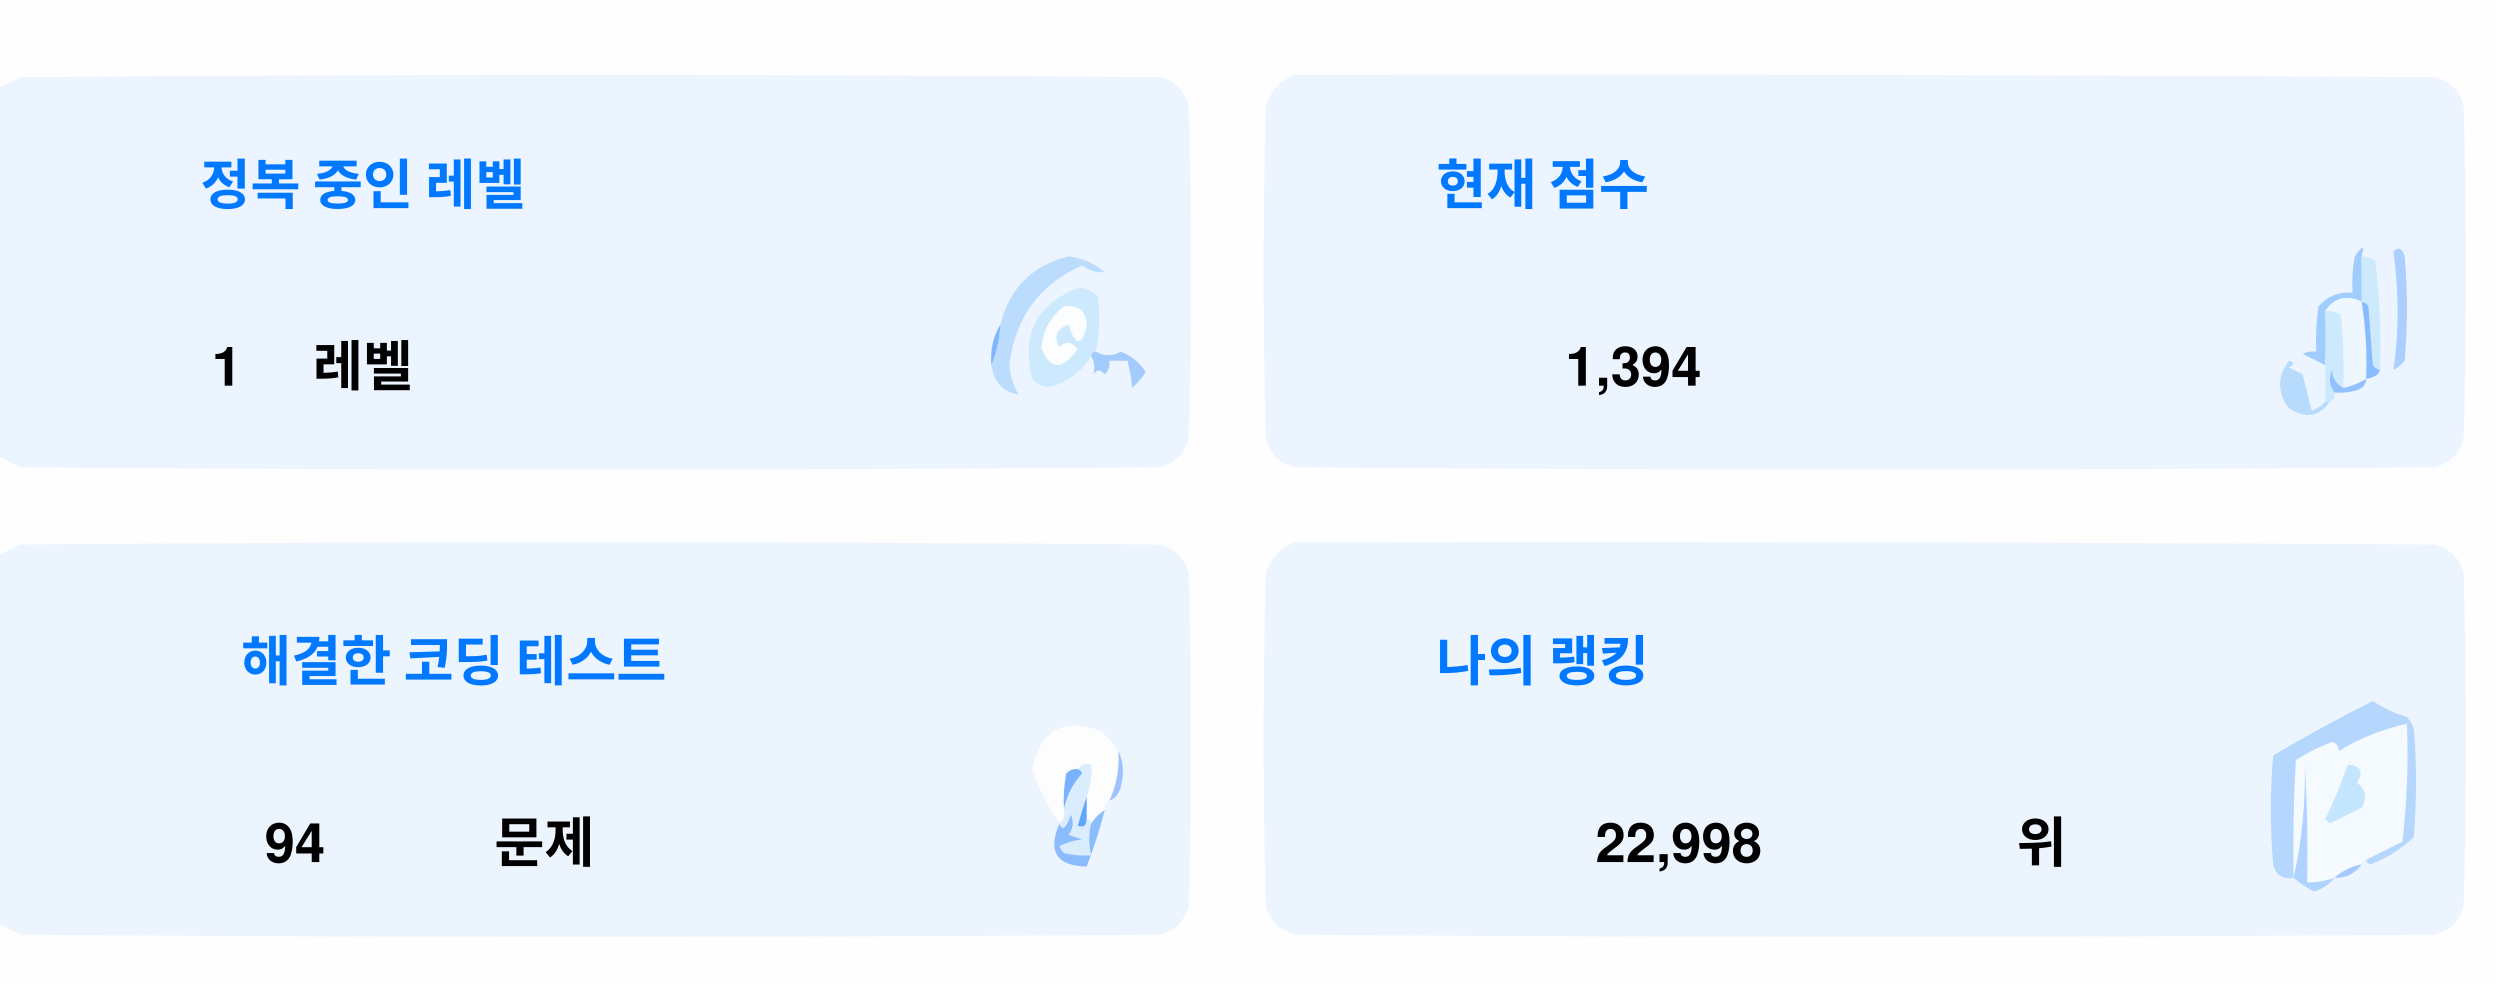
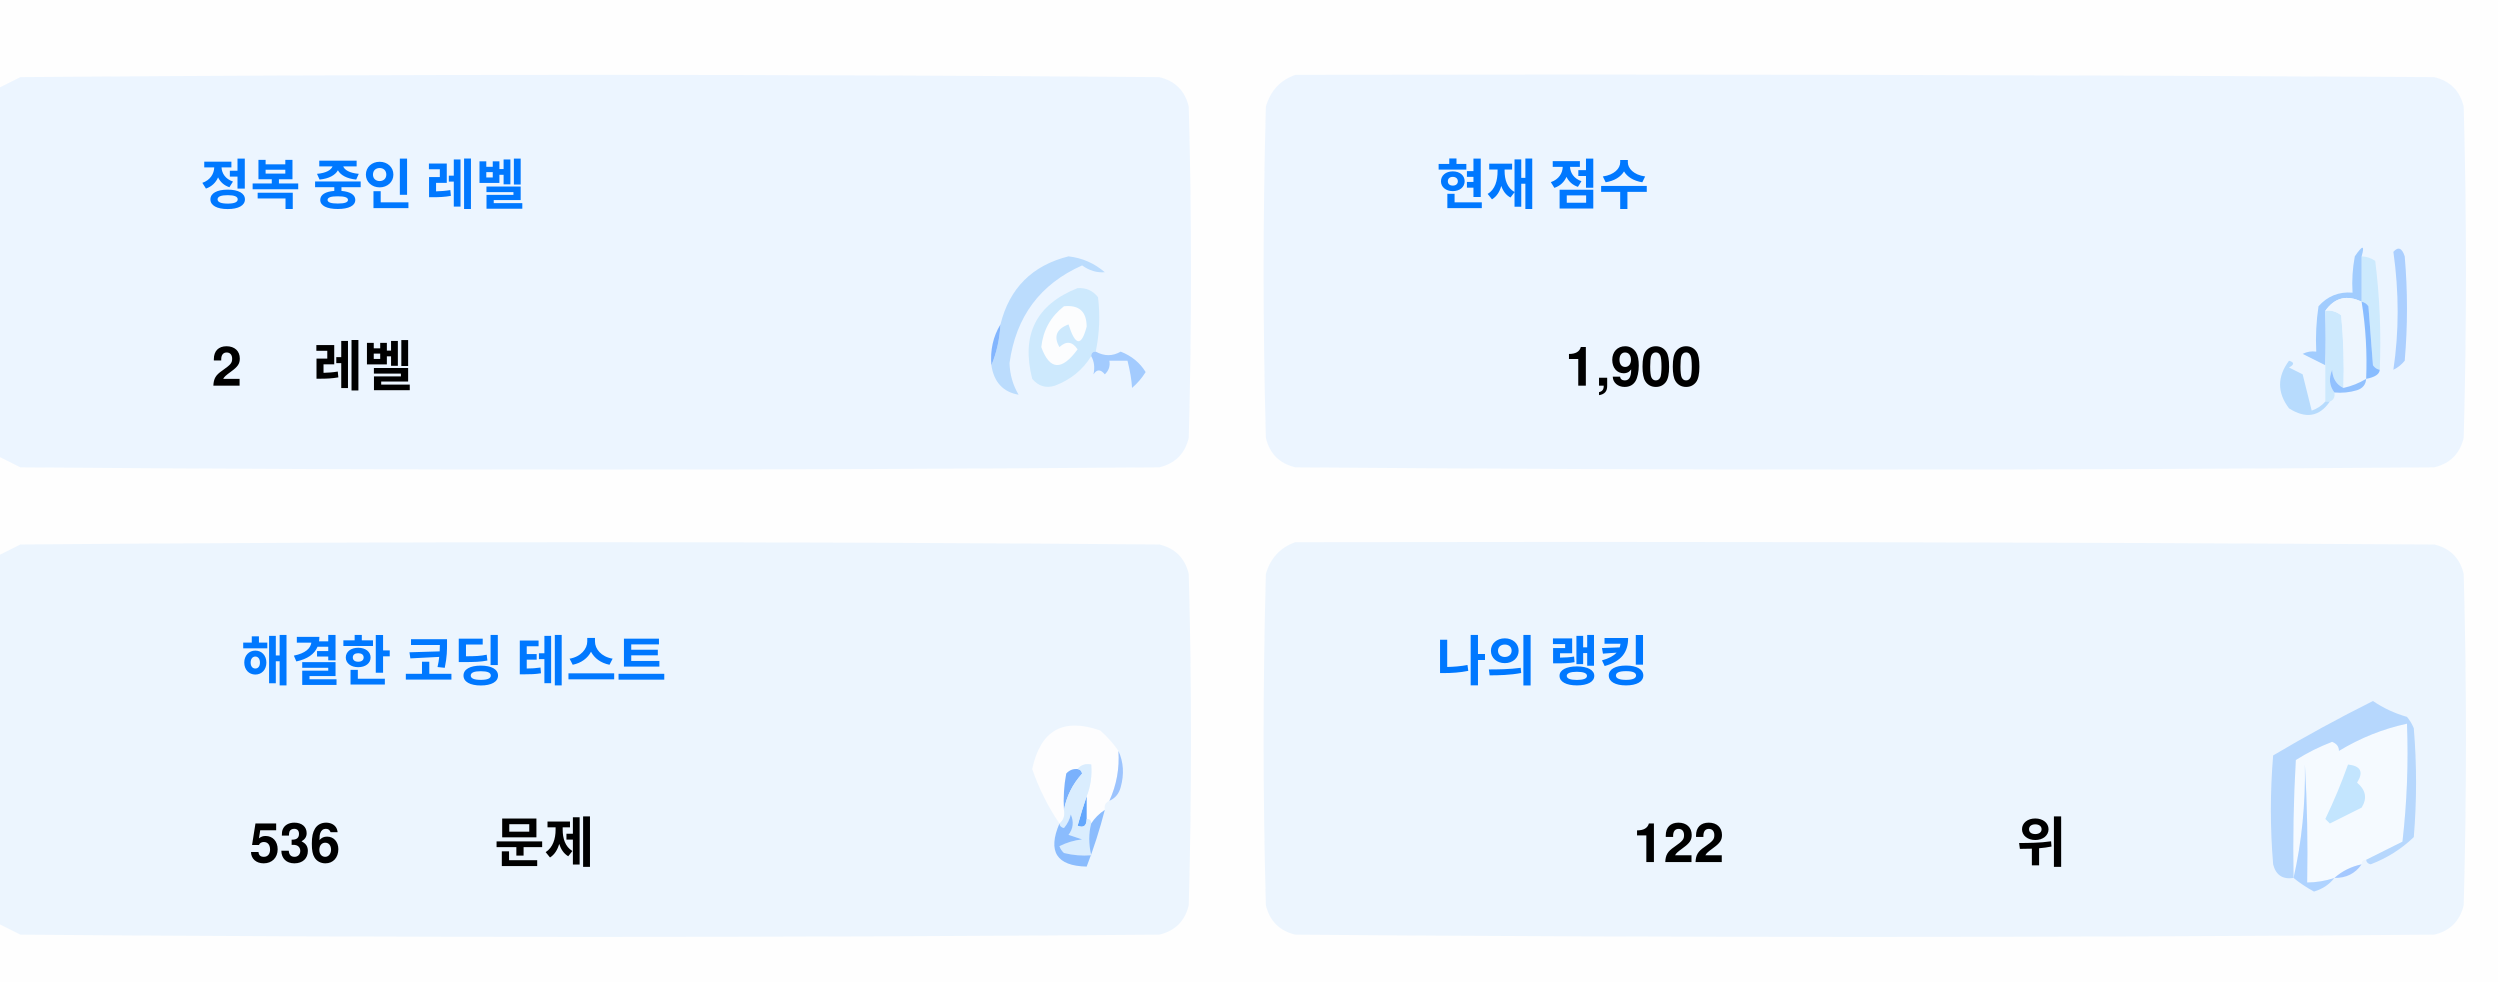
<svg xmlns="http://www.w3.org/2000/svg" version="1.1" width="551px" height="217px" style="shape-rendering:geometricPrecision; text-rendering:geometricPrecision; image-rendering:optimizeQuality; fill-rule:evenodd; clip-rule:evenodd">
  <style>
            .title {
                color: #0078ff;
                font-size: 1rem;
                line-height: 1.5rem;
                font-weight: bold;
                font-family: -apple-system,BlinkMacSystemFont,Segoe UI,Helvetica,Arial,sans-serif,Apple Color Emoji,Segoe UI Emoji;
            }
        
            .desc {
                color: #0078ff;
                font-size: 2.5rem;
                font-weight: bold;
                line-height: 1.5rem;
                font-family: -apple-system,BlinkMacSystemFont,Segoe UI,Helvetica,Arial,sans-serif,Apple Color Emoji,Segoe UI Emoji;
            }
        
            .desc-2 {
                color: #0078ff;
                font-size: 1rem;
                font-weight: bold;
                line-height: 1.5rem;
                font-family: -apple-system,BlinkMacSystemFont,Segoe UI,Helvetica,Arial,sans-serif,Apple Color Emoji,Segoe UI Emoji;
            }
        
            .text, .desc {
                animation: twinkling 4s ease-in-out infinite;
            }
        
            @keyframes twinkling {
                40% { opacity: 1; }
                50% { opacity: 0.5; }
                60% { opacity: 1; }
                70% { opacity: 0.5; }
                80% { opacity: 1; }
            };
        </style>
  <g>
    <path style="opacity:1" fill="#fefefe" d="M -0.5,-0.5 C 183.167,-0.5 366.833,-0.5 550.5,-0.5C 550.5,71.833 550.5,144.167 550.5,216.5C 366.833,216.5 183.167,216.5 -0.5,216.5C -0.5,212.167 -0.5,207.833 -0.5,203.5C 1.14,204.32 2.807,205.153 4.5,206C 88.167,206.667 171.833,206.667 255.5,206C 259,205.167 261.167,203 262,199.5C 262.667,175.167 262.667,150.833 262,126.5C 261.167,123 259,120.833 255.5,120C 171.833,119.333 88.167,119.333 4.5,120C 2.807,120.847 1.14,121.68 -0.5,122.5C -0.5,115.167 -0.5,107.833 -0.5,100.5C 1.14,101.32 2.807,102.153 4.5,103C 88.167,103.667 171.833,103.667 255.5,103C 259,102.167 261.167,100 262,96.5C 262.667,72.167 262.667,47.833 262,23.5C 261.167,20 259,17.833 255.5,17C 171.833,16.333 88.167,16.333 4.5,17C 2.807,17.847 1.14,18.68 -0.5,19.5C -0.5,12.833 -0.5,6.167 -0.5,-0.5 Z" />
  </g>
  <g>
    <path style="opacity:1" fill="#ecf5ff" d="M -0.5,100.5 C -0.5,73.5 -0.5,46.5 -0.5,19.5C 1.14,18.68 2.807,17.847 4.5,17C 88.167,16.333 171.833,16.333 255.5,17C 259,17.833 261.167,20 262,23.5C 262.667,47.833 262.667,72.167 262,96.5C 261.167,100 259,102.167 255.5,103C 171.833,103.667 88.167,103.667 4.5,103C 2.807,102.153 1.14,101.32 -0.5,100.5 Z" />
  </g>
  <g>
    <path style="opacity:1" fill="#ecf5ff" d="M 285.5,16.5 C 369.167,16.333 452.834,16.5 536.5,17C 540,17.833 542.167,20 543,23.5C 543.667,47.833 543.667,72.167 543,96.5C 542.167,100 540,102.167 536.5,103C 452.833,103.667 369.167,103.667 285.5,103C 282,102.167 279.833,100 279,96.5C 278.333,72.167 278.333,47.833 279,23.5C 280.018,19.985 282.185,17.652 285.5,16.5 Z" />
  </g>
  <g>
    <path style="opacity:1" fill="#cdeafd" d="M 520.5,56.5 C 521.583,56.539 522.583,56.873 523.5,57.5C 524.498,65.472 524.831,73.472 524.5,81.5C 523.883,81.389 523.383,81.056 523,80.5C 522.667,76.167 522.333,71.833 522,67.5C 521.617,66.944 521.117,66.611 520.5,66.5C 520.5,63.167 520.5,59.833 520.5,56.5 Z" />
  </g>
  <g>
    <path style="opacity:1" fill="#abcfff" d="M 527.5,55.5 C 528.566,54.308 529.399,54.641 530,56.5C 530.667,64.167 530.667,71.833 530,79.5C 529.311,80.357 528.478,81.023 527.5,81.5C 528.758,73.08 528.758,64.414 527.5,55.5 Z" />
  </g>
  <g>
    <path style="opacity:1" fill="#bbdcfd" d="M 218.5,80.5 C 219.657,77.727 220.324,74.727 220.5,71.5C 222.49,63.51 227.49,58.51 235.5,56.5C 238.528,56.847 241.194,58.014 243.5,60C 241.744,60.141 240.078,59.641 238.5,58.5C 229.247,62.607 223.914,69.773 222.5,80C 222.565,82.526 223.232,84.859 224.5,87C 221.07,86.397 219.07,84.231 218.5,80.5 Z" />
  </g>
  <g>
    <path style="opacity:1" fill="#cde9fd" d="M 241.5,77.5 C 240.833,77.5 240.5,77.833 240.5,78.5C 238.628,81.529 235.961,83.695 232.5,85C 230.536,85.624 228.869,85.124 227.5,83.5C 225.021,73.791 228.354,67.124 237.5,63.5C 239.374,63.39 240.874,64.056 242,65.5C 242.497,69.524 242.331,73.524 241.5,77.5 Z" />
  </g>
  <g>
    <path style="opacity:1" fill="#fcfdfe" d="M 234.5,67.5 C 237.826,67.162 239.493,68.662 239.5,72C 238.334,76.434 237,76.267 235.5,71.5C 232.832,72.515 232.166,74.182 233.5,76.5C 235.017,75.089 236.351,75.256 237.5,77C 234.006,81.771 231.34,81.605 229.5,76.5C 229.904,72.771 231.571,69.771 234.5,67.5 Z" />
  </g>
  <g>
    <path style="opacity:1" fill="#a1ccfe" d="M 520.5,56.5 C 520.5,59.833 520.5,63.167 520.5,66.5C 517.238,64.922 514.572,65.589 512.5,68.5C 512.617,72.81 512.617,76.81 512.5,80.5C 510.86,79.68 509.193,78.847 507.5,78C 508.448,77.517 509.448,77.35 510.5,77.5C 510.335,74.15 510.502,70.817 511,67.5C 512.995,65.253 515.495,64.253 518.5,64.5C 518.336,61.813 518.503,59.146 519,56.5C 520.731,53.969 521.231,53.969 520.5,56.5 Z" />
  </g>
  <g>
    <path style="opacity:1" fill="#cde9fd" d="M 512.5,68.5 C 513.822,68.33 514.989,68.663 516,69.5C 516.499,74.823 516.666,80.156 516.5,85.5C 514.955,84.77 514.122,83.437 514,81.5C 513.22,83.387 513.387,85.054 514.5,86.5C 514.672,87.492 514.338,88.158 513.5,88.5C 513.167,88.5 512.833,88.5 512.5,88.5C 512.5,85.833 512.5,83.167 512.5,80.5C 512.617,76.81 512.617,72.81 512.5,68.5 Z" />
  </g>
  <g>
    <path style="opacity:1" fill="#eef6fe" d="M 520.5,66.5 C 521.407,72.106 521.74,77.773 521.5,83.5C 519.95,84.441 518.284,85.108 516.5,85.5C 516.666,80.156 516.499,74.823 516,69.5C 514.989,68.663 513.822,68.33 512.5,68.5C 514.572,65.589 517.238,64.922 520.5,66.5 Z" />
  </g>
  <g>
    <path style="opacity:1" fill="#88bcff" d="M 520.5,66.5 C 521.117,66.611 521.617,66.944 522,67.5C 522.333,71.833 522.667,76.167 523,80.5C 523.383,81.056 523.883,81.389 524.5,81.5C 524.445,82.469 523.445,83.136 521.5,83.5C 521.74,77.773 521.407,72.106 520.5,66.5 Z" />
  </g>
  <g>
    <path style="opacity:1" fill="#82b5fe" d="M 220.5,71.5 C 220.324,74.727 219.657,77.727 218.5,80.5C 218.215,77.171 218.882,74.171 220.5,71.5 Z" />
  </g>
  <g>
    <path style="opacity:1" fill="#a3cbfe" d="M 240.5,78.5 C 240.5,77.833 240.833,77.5 241.5,77.5C 243.391,78.536 245.224,78.536 247,77.5C 249.391,78.429 251.225,79.929 252.5,82C 251.681,83.319 250.681,84.486 249.5,85.5C 249.409,83.777 249.075,81.777 248.5,79.5C 247.167,79.5 245.833,79.5 244.5,79.5C 244.719,80.675 244.386,81.675 243.5,82.5C 242.575,81.359 241.741,81.359 241,82.5C 241.331,80.981 241.164,79.648 240.5,78.5 Z" />
  </g>
  <g>
    <path style="opacity:1" fill="#b7dbfd" d="M 512.5,88.5 C 512.833,88.5 513.167,88.5 513.5,88.5C 511.199,91.857 508.199,92.357 504.5,90C 501.872,86.535 501.872,83.035 504.5,79.5C 505.696,79.846 505.696,80.346 504.5,81C 505.5,81.5 506.5,82 507.5,82.5C 508.167,85.167 508.833,87.833 509.5,90.5C 510.739,90.058 511.739,89.391 512.5,88.5 Z" />
  </g>
  <g>
    <path style="opacity:1" fill="#92c1fe" d="M 516.5,85.5 C 518.284,85.108 519.95,84.441 521.5,83.5C 521.423,84.75 520.756,85.583 519.5,86C 517.866,86.493 516.199,86.66 514.5,86.5C 513.387,85.054 513.22,83.387 514,81.5C 514.122,83.437 514.955,84.77 516.5,85.5 Z" />
  </g>
  <g>
    <path style="opacity:1" fill="#ecf5fe" d="M -0.5,203.5 C -0.5,176.5 -0.5,149.5 -0.5,122.5C 1.14,121.68 2.807,120.847 4.5,120C 88.167,119.333 171.833,119.333 255.5,120C 259,120.833 261.167,123 262,126.5C 262.667,150.833 262.667,175.167 262,199.5C 261.167,203 259,205.167 255.5,206C 171.833,206.667 88.167,206.667 4.5,206C 2.807,205.153 1.14,204.32 -0.5,203.5 Z" />
  </g>
  <g>
    <path style="opacity:1" fill="#ecf5fe" d="M 285.5,119.5 C 369.167,119.333 452.834,119.5 536.5,120C 540,120.833 542.167,123 543,126.5C 543.667,150.833 543.667,175.167 543,199.5C 542.167,203 540,205.167 536.5,206C 452.833,206.667 369.167,206.667 285.5,206C 282,205.167 279.833,203 279,199.5C 278.333,175.167 278.333,150.833 279,126.5C 280.018,122.985 282.185,120.652 285.5,119.5 Z" />
  </g>
  <g>
    <path style="opacity:1" fill="#fdfdfe" d="M 246.5,165.5 C 246.758,169.367 246.092,173.034 244.5,176.5C 243.662,176.842 243.328,177.508 243.5,178.5C 242.272,179.306 241.272,180.306 240.5,181.5C 240.5,180.833 240.167,180.5 239.5,180.5C 239.5,178.833 239.5,177.167 239.5,175.5C 240.369,173.283 240.702,170.95 240.5,168.5C 239.209,168.263 238.209,168.596 237.5,169.5C 236.504,169.414 235.671,169.748 235,170.5C 234.503,173.146 234.336,175.813 234.5,178.5C 234.737,179.791 234.404,180.791 233.5,181.5C 230.986,177.806 228.986,173.806 227.5,169.5C 229.309,160.957 234.309,158.124 242.5,161C 244.07,162.397 245.404,163.897 246.5,165.5 Z" />
  </g>
  <g>
    <path style="opacity:1" fill="#f5faff" d="M 521.5,189.5 C 520.833,189.5 520.5,189.833 520.5,190.5C 518.181,190.992 516.181,191.992 514.5,193.5C 512.565,194.15 510.565,194.483 508.5,194.5C 508.666,185.827 508.5,177.16 508,168.5C 508.141,177.227 507.308,185.56 505.5,193.5C 505.334,184.827 505.5,176.16 506,167.5C 508.527,165.903 511.194,164.57 514,163.5C 515.011,163.892 515.511,164.559 515.5,165.5C 520.21,162.641 525.21,160.641 530.5,159.5C 530.831,168.192 530.498,176.859 529.5,185.5C 526.807,186.847 524.14,188.18 521.5,189.5 Z" />
  </g>
  <g>
    <path style="opacity:1" fill="#b6d7fd" d="M 521.5,189.5 C 524.14,188.18 526.807,186.847 529.5,185.5C 530.498,176.859 530.831,168.192 530.5,159.5C 525.21,160.641 520.21,162.641 515.5,165.5C 515.511,164.559 515.011,163.892 514,163.5C 511.194,164.57 508.527,165.903 506,167.5C 505.5,176.16 505.334,184.827 505.5,193.5C 503.089,193.863 501.589,192.863 501,190.5C 500.333,182.5 500.333,174.5 501,166.5C 508.173,162.246 515.507,158.246 523,154.5C 525.304,156.068 527.804,157.235 530.5,158C 531.126,158.75 531.626,159.584 532,160.5C 532.667,168.5 532.667,176.5 532,184.5C 529.292,187.111 526.125,189.111 522.5,190.5C 521.893,190.376 521.56,190.043 521.5,189.5 Z" />
  </g>
  <g>
    <path style="opacity:1" fill="#c3e5fe" d="M 517.5,168.5 C 520.317,168.801 520.984,170.134 519.5,172.5C 521.439,174.122 521.772,175.956 520.5,178C 518.167,179.167 515.833,180.333 513.5,181.5C 513.167,181.167 512.833,180.833 512.5,180.5C 514.414,176.515 516.081,172.515 517.5,168.5 Z" />
  </g>
  <g>
    <path style="opacity:1" fill="#7ab1fc" d="M 237.5,169.5 C 238.043,169.56 238.376,169.893 238.5,170.5C 236.395,172.836 235.062,175.503 234.5,178.5C 234.336,175.813 234.503,173.146 235,170.5C 235.671,169.748 236.504,169.414 237.5,169.5 Z" />
  </g>
  <g>
    <path style="opacity:1" fill="#afd3ff" d="M 514.5,193.5 C 513.378,194.947 511.878,195.947 510,196.5C 508.348,195.601 506.848,194.601 505.5,193.5C 507.308,185.56 508.141,177.227 508,168.5C 508.5,177.16 508.666,185.827 508.5,194.5C 510.565,194.483 512.565,194.15 514.5,193.5 Z" />
  </g>
  <g>
    <path style="opacity:1" fill="#9cc3fd" d="M 246.5,165.5 C 247.634,167.966 247.801,170.633 247,173.5C 246.623,174.942 245.79,175.942 244.5,176.5C 246.092,173.034 246.758,169.367 246.5,165.5 Z" />
  </g>
  <g>
    <path style="opacity:1" fill="#62a6fc" d="M 239.5,175.5 C 239.5,177.167 239.5,178.833 239.5,180.5C 239.483,182.028 238.816,182.528 237.5,182C 238.117,179.723 238.784,177.556 239.5,175.5 Z" />
  </g>
  <g>
    <path style="opacity:1" fill="#daedfe" d="M 237.5,169.5 C 238.209,168.596 239.209,168.263 240.5,168.5C 240.702,170.95 240.369,173.283 239.5,175.5C 238.784,177.556 238.117,179.723 237.5,182C 238.816,182.528 239.483,182.028 239.5,180.5C 240.167,180.5 240.5,180.833 240.5,181.5C 239.918,183.669 239.918,186.002 240.5,188.5C 238.473,188.662 236.473,188.495 234.5,188C 234.043,187.586 233.709,187.086 233.5,186.5C 235.078,185.702 236.744,185.202 238.5,185C 237.5,184.667 236.5,184.333 235.5,184C 236.554,182.612 236.72,181.112 236,179.5C 235.751,180.624 235.251,181.624 234.5,182.5C 233.893,182.376 233.56,182.043 233.5,181.5C 234.404,180.791 234.737,179.791 234.5,178.5C 235.062,175.503 236.395,172.836 238.5,170.5C 238.376,169.893 238.043,169.56 237.5,169.5 Z" />
  </g>
  <g>
    <path style="opacity:1" fill="#8bbcfd" d="M 243.5,178.5 C 242.395,182.803 241.062,186.969 239.5,191C 232.857,190.847 230.857,187.68 233.5,181.5C 233.56,182.043 233.893,182.376 234.5,182.5C 235.251,181.624 235.751,180.624 236,179.5C 236.72,181.112 236.554,182.612 235.5,184C 236.5,184.333 237.5,184.667 238.5,185C 236.744,185.202 235.078,185.702 233.5,186.5C 233.709,187.086 234.043,187.586 234.5,188C 236.473,188.495 238.473,188.662 240.5,188.5C 239.918,186.002 239.918,183.669 240.5,181.5C 241.272,180.306 242.272,179.306 243.5,178.5 Z" />
  </g>
  <g>
    <path style="opacity:1" fill="#a4c8ff" d="M 520.5,190.5 C 519.089,192.539 517.089,193.539 514.5,193.5C 516.181,191.992 518.181,190.992 520.5,190.5 Z" />
  </g>
  <text text-anchor="middle" x="80" y="45" class="title" style="fill:#0078ff;" stroke="#none" stroke-width="1">정복 중인 레벨</text>
-   <text text-anchor="middle" x="50" y="85" class="desc" stroke="#none" stroke-width="1">1</text>
+   <text text-anchor="middle" x="50" y="85" class="desc" stroke="#none" stroke-width="1">2</text>
  <text text-anchor="middle" x="80" y="85" class="desc-2" stroke="#none" stroke-width="1">레벨</text>
  <text text-anchor="middle" x="340" y="45" class="title" style="fill:#0078ff;" stroke="#none" stroke-width="1">현재 점수</text>
-   <text text-anchor="middle" x="360" y="85" class="desc" stroke="#none" stroke-width="1">1,394</text>
+   <text text-anchor="middle" x="360" y="85" class="desc" stroke="#none" stroke-width="1">1,900</text>
  <text text-anchor="middle" x="100" y="150" class="title" style="fill:#0078ff;" stroke="#none" stroke-width="1">해결한 코딩 테스트</text>
-   <text text-anchor="middle" x="65" y="190" class="desc" stroke="#none" stroke-width="1">94</text>
+   <text text-anchor="middle" x="65" y="190" class="desc" stroke="#none" stroke-width="1">536</text>
  <text text-anchor="middle" x="120" y="190" class="desc-2" stroke="#none" stroke-width="1">문제</text>
  <text text-anchor="middle" x="340" y="150" class="title" style="fill:#0078ff;" stroke="#none" stroke-width="1">나의 랭킹</text>
-   <text text-anchor="middle" x="370" y="190" class="desc" stroke="#none" stroke-width="1">22,998</text>
+   <text text-anchor="middle" x="370" y="190" class="desc" stroke="#none" stroke-width="1">122</text>
  <text text-anchor="middle" x="450" y="190" class="desc-2" stroke="#none" stroke-width="1">위</text>
</svg>
